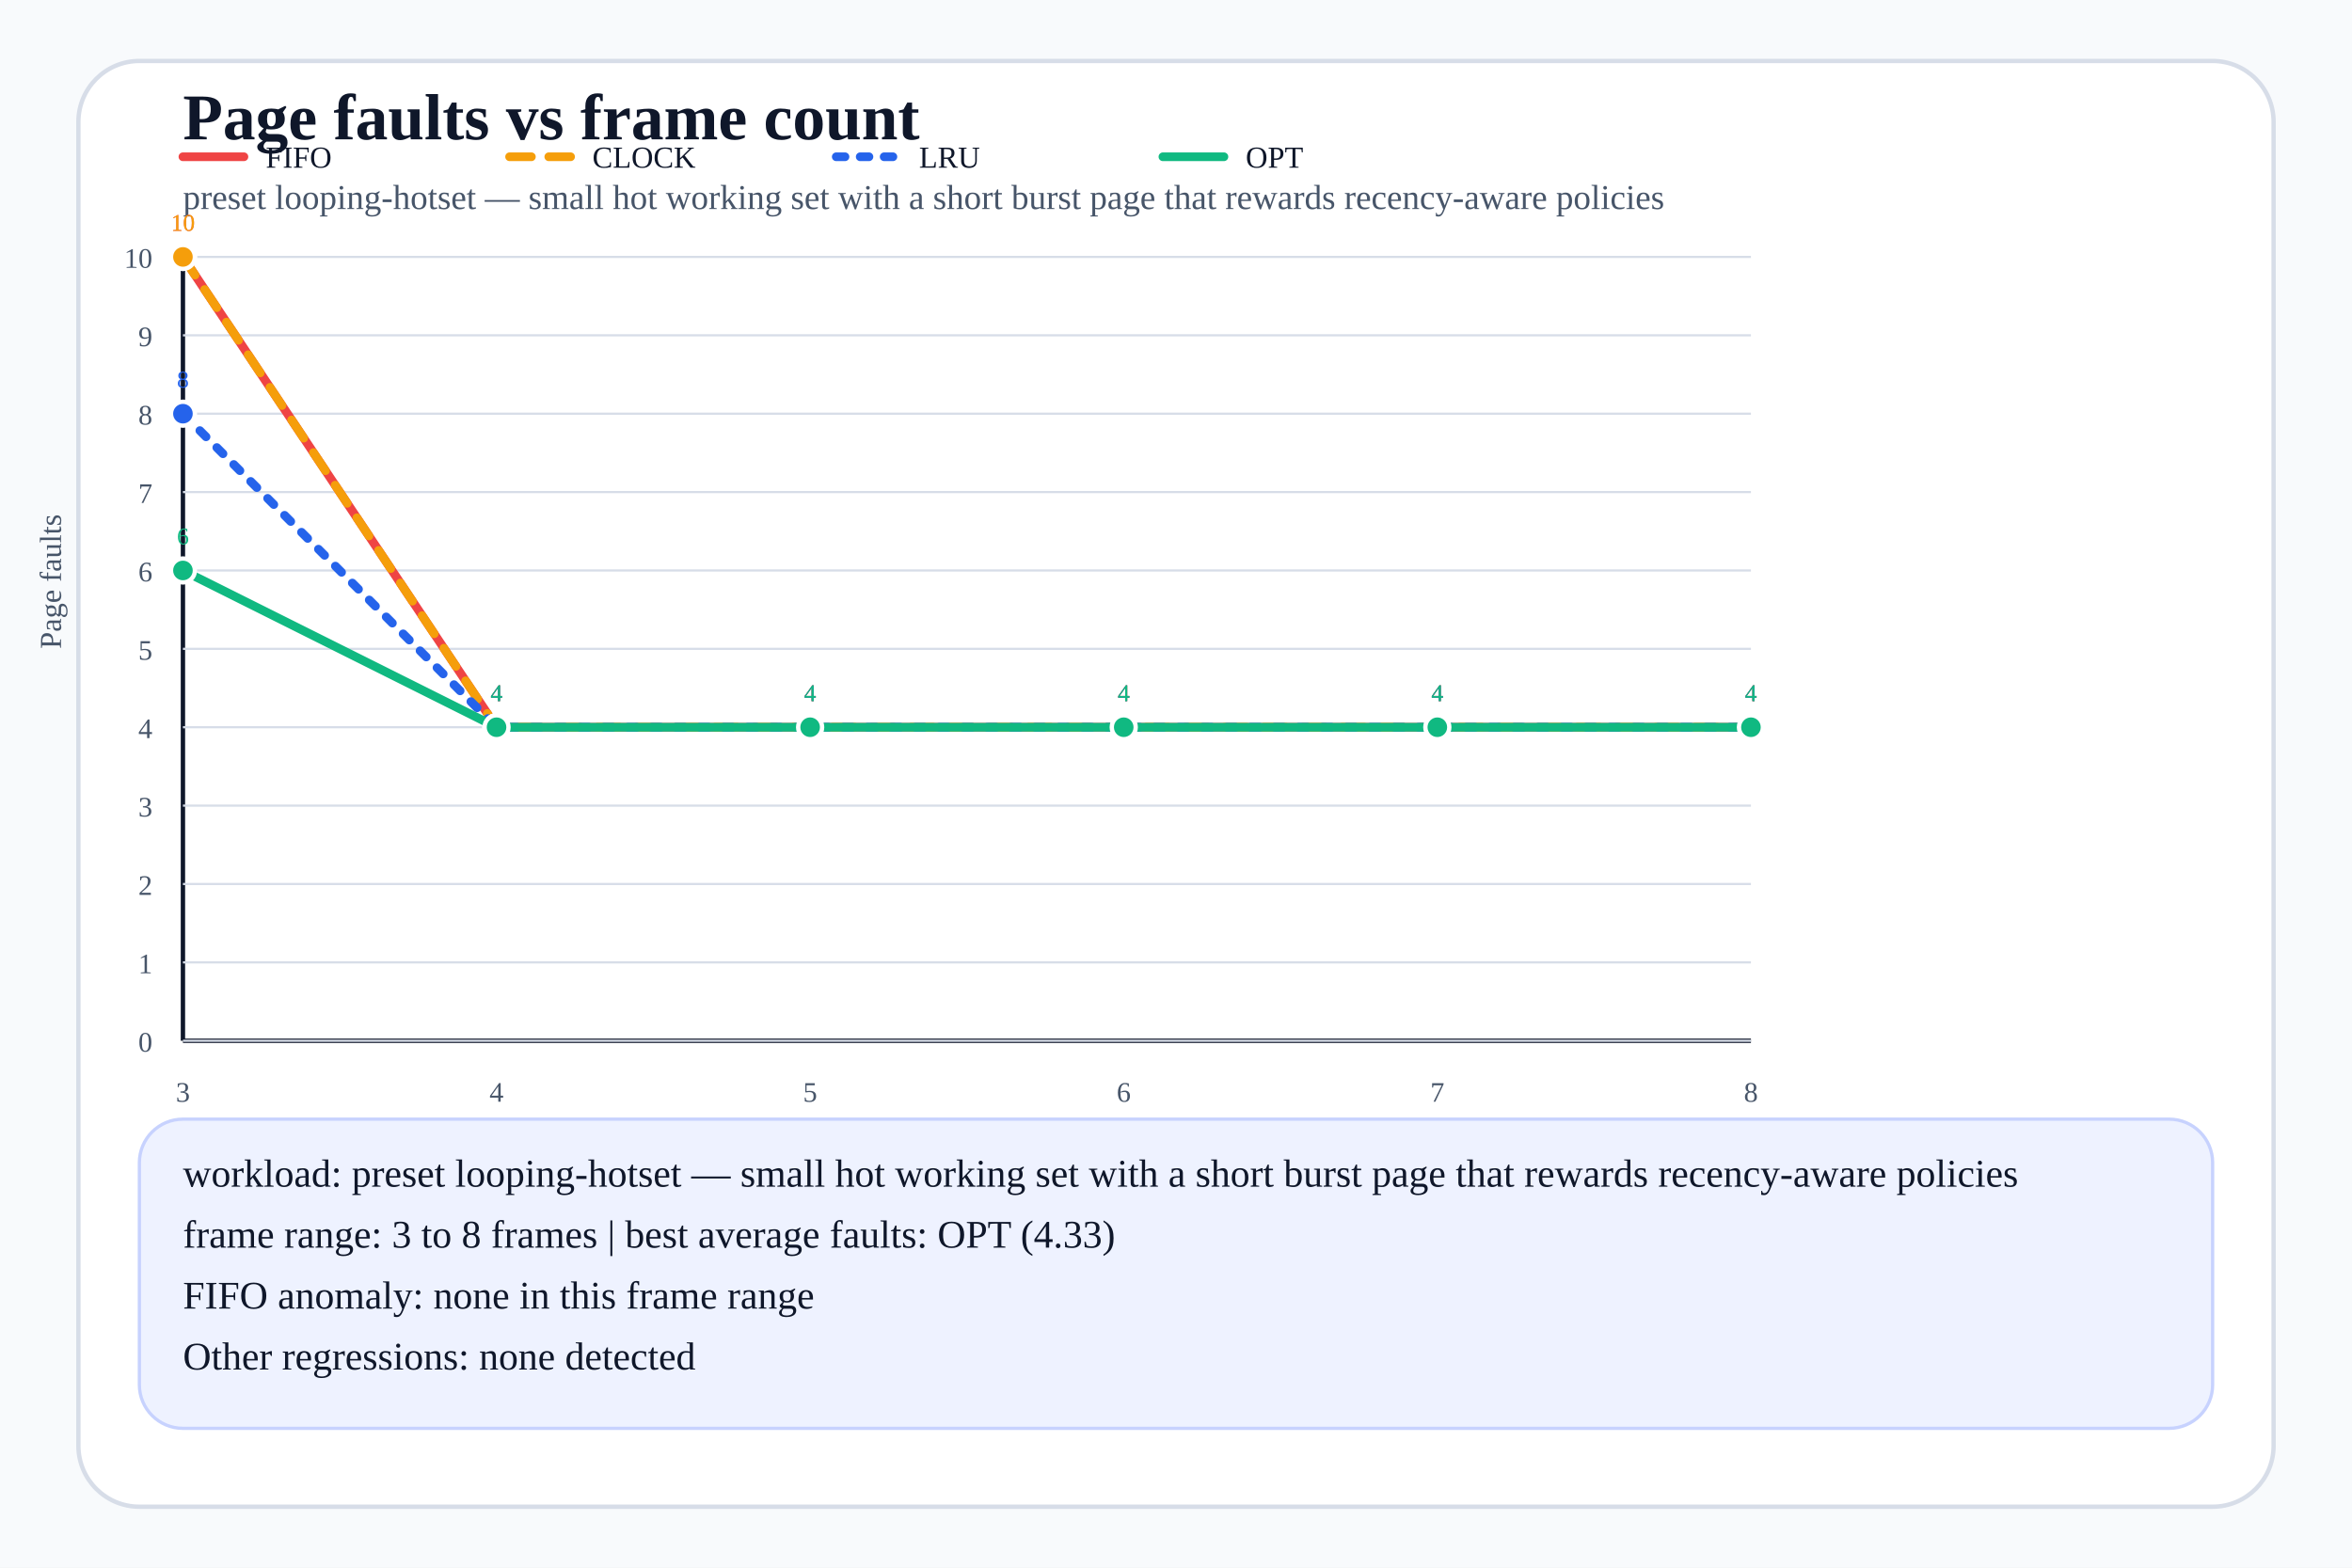
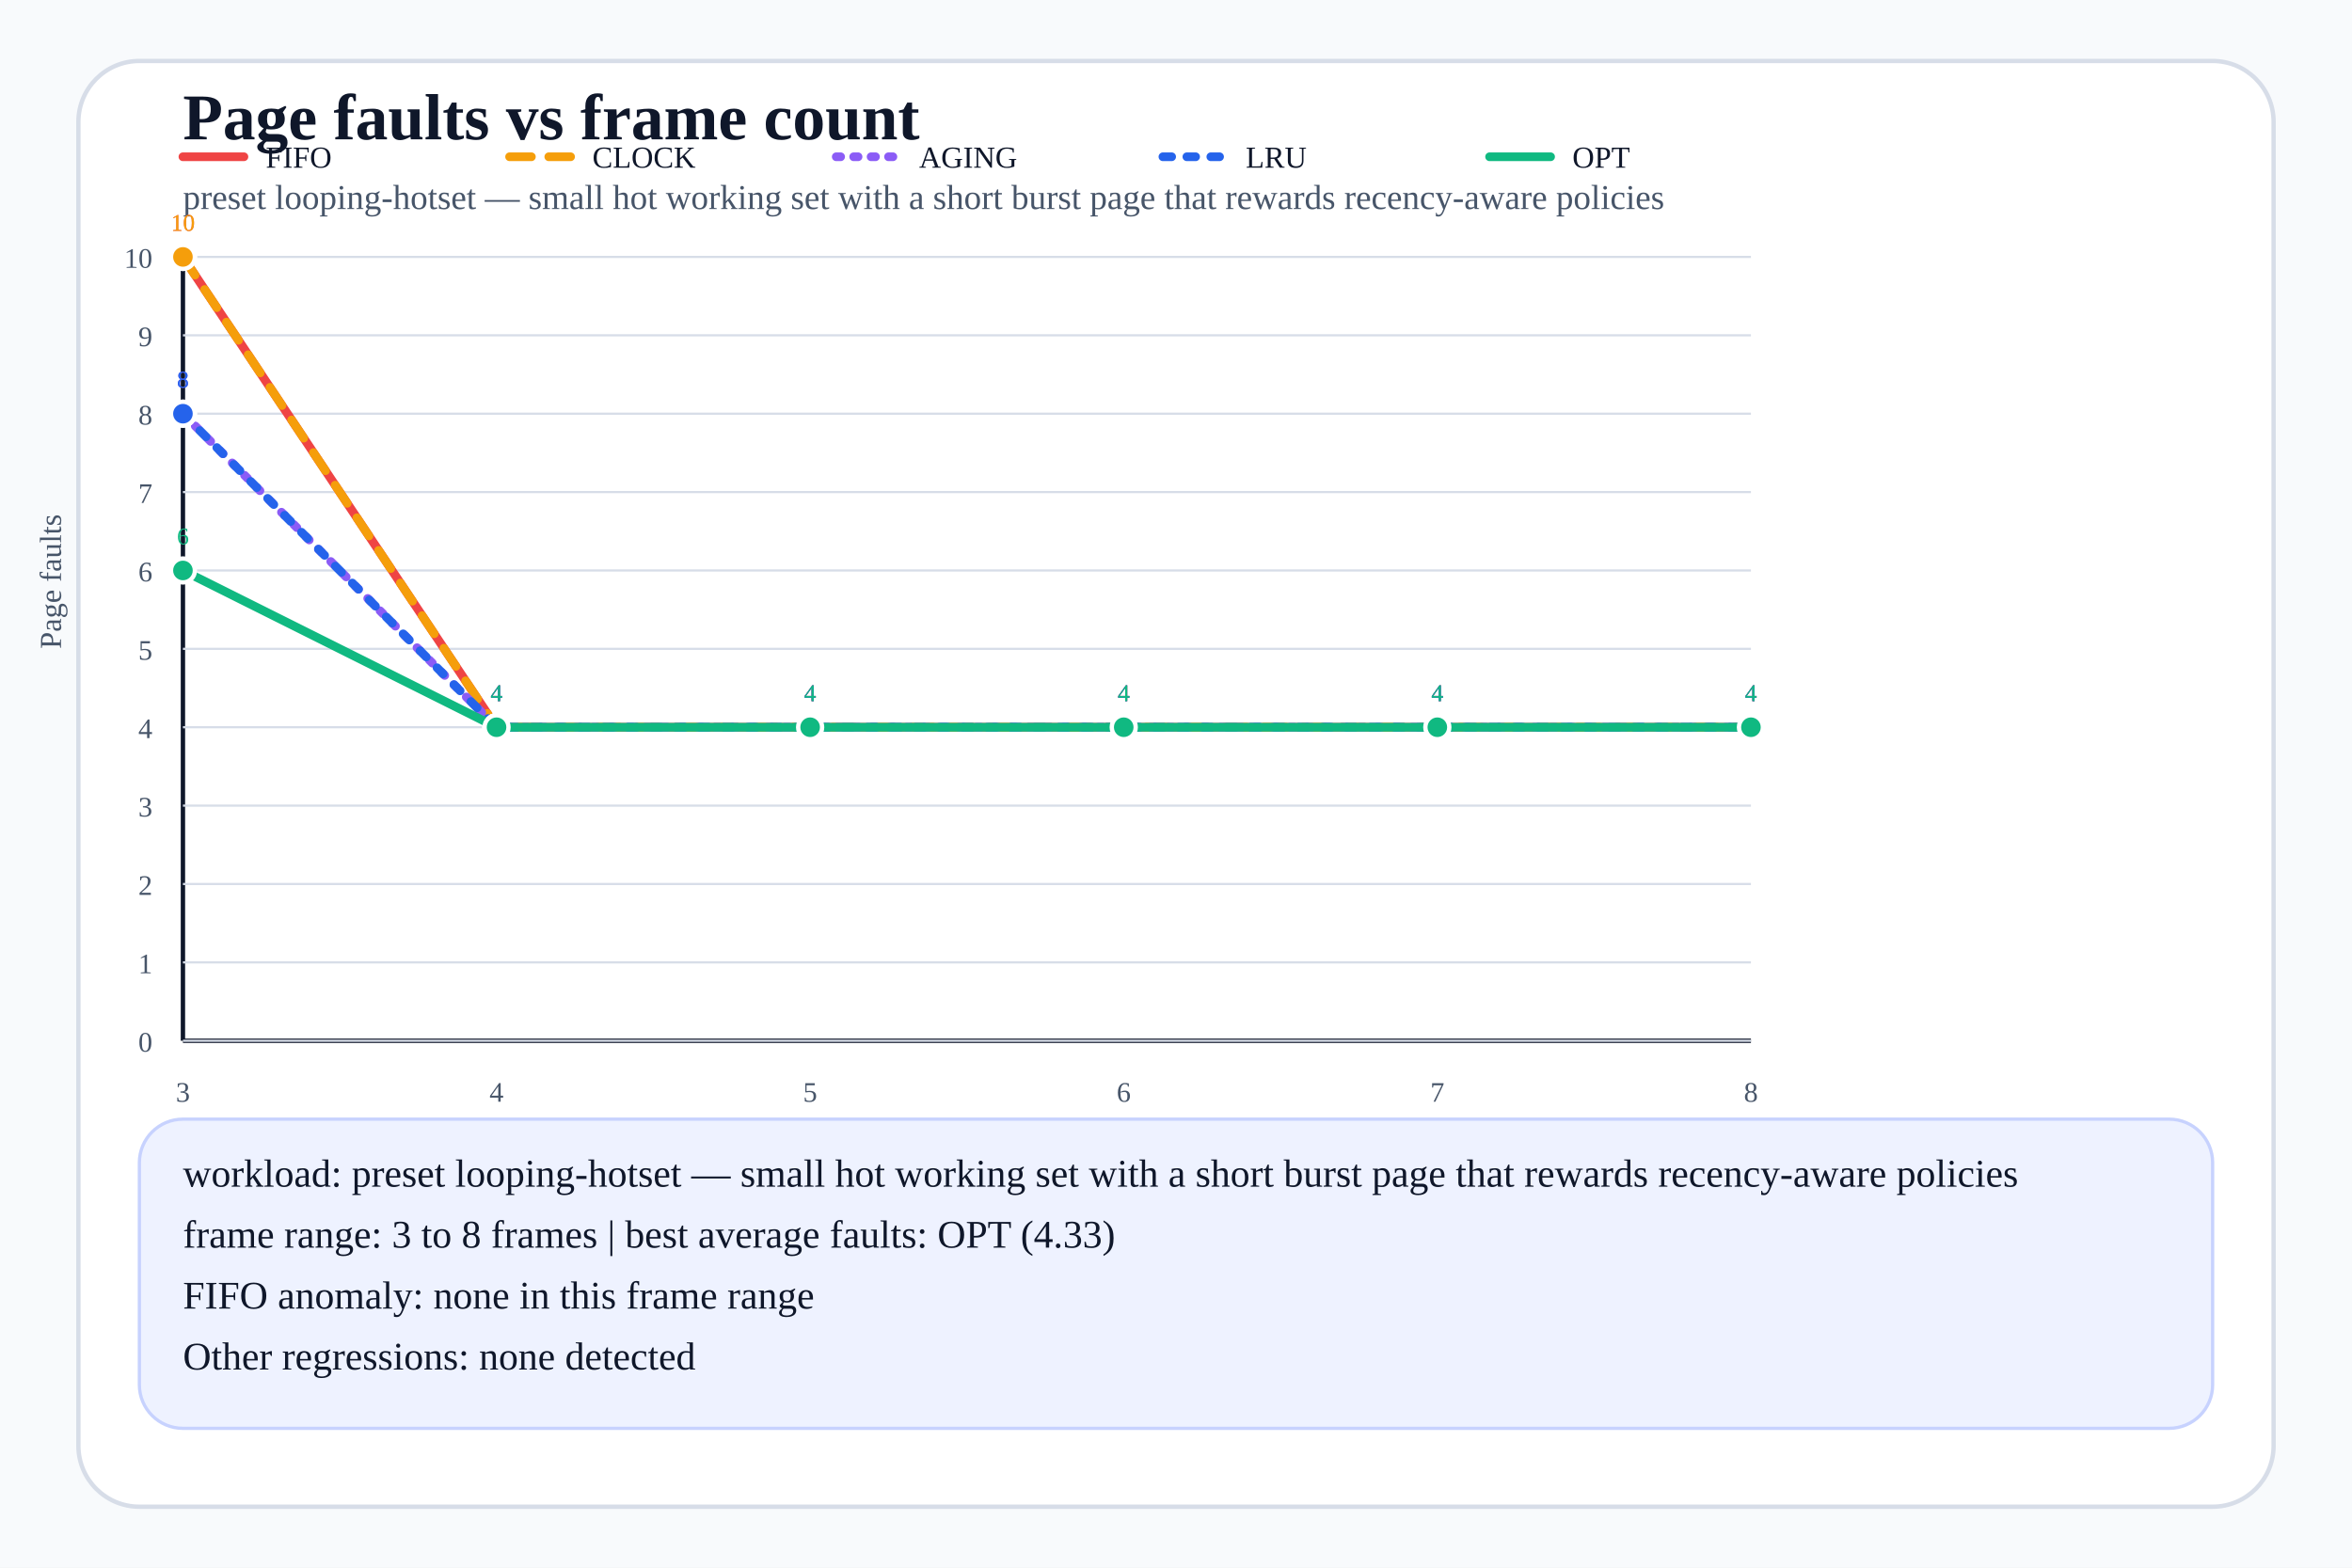
<svg xmlns="http://www.w3.org/2000/svg" width="1080" height="720" viewBox="0 0 1080 720" role="img" aria-labelledby="page-replacement-looping-hotset-title page-replacement-looping-hotset-desc">
  <rect width="100%" height="100%" fill="#f8fafc" />
  <rect x="36" y="28" width="1008" height="664" rx="28" fill="#ffffff" stroke="#d7dde8" stroke-width="2" />
  <text x="84" y="64" font-size="30" font-weight="700" fill="#0f172a">Page faults vs frame count</text>
  <text x="84" y="96" font-size="16" fill="#475569">preset looping-hotset — small hot working set with a short burst page that rewards recency-aware policies</text>
  <line x1="84" y1="72" x2="112" y2="72" stroke="#ef4444" stroke-width="4" stroke-linecap="round" />
  <text x="122" y="77" font-size="14" fill="#0f172a">FIFO</text>
  <line x1="234" y1="72" x2="262" y2="72" stroke="#f59e0b" stroke-width="4" stroke-linecap="round" stroke-dasharray="10 8" />
  <text x="272" y="77" font-size="14" fill="#0f172a">CLOCK</text>
-   <line x1="384" y1="72" x2="412" y2="72" stroke="#2563eb" stroke-width="4" stroke-linecap="round" stroke-dasharray="4 7" />
-   <text x="422" y="77" font-size="14" fill="#0f172a">LRU</text>
-   <line x1="534" y1="72" x2="562" y2="72" stroke="#10b981" stroke-width="4" stroke-linecap="round" />
-   <text x="572" y="77" font-size="14" fill="#0f172a">OPT</text>
+   <line x1="384" y1="72" x2="412" y2="72" stroke="#8b5cf6" stroke-width="4" stroke-linecap="round" stroke-dasharray="2 6" />
+   <text x="422" y="77" font-size="14" fill="#0f172a">AGING</text>
+   <line x1="534" y1="72" x2="562" y2="72" stroke="#2563eb" stroke-width="4" stroke-linecap="round" stroke-dasharray="4 7" />
+   <text x="572" y="77" font-size="14" fill="#0f172a">LRU</text>
+   <line x1="684" y1="72" x2="712" y2="72" stroke="#10b981" stroke-width="4" stroke-linecap="round" />
+   <text x="722" y="77" font-size="14" fill="#0f172a">OPT</text>
  <line x1="84" y1="118" x2="84" y2="478" stroke="#0f172a" stroke-width="2" />
  <line x1="84" y1="478" x2="804" y2="478" stroke="#0f172a" stroke-width="2" />
  <line x1="84" y1="478.00" x2="804" y2="478.00" stroke="#d7dde8" stroke-width="1" />
  <text x="70" y="483.00" font-size="13" text-anchor="end" fill="#475569">0</text>
  <line x1="84" y1="442.00" x2="804" y2="442.00" stroke="#d7dde8" stroke-width="1" />
  <text x="70" y="447.00" font-size="13" text-anchor="end" fill="#475569">1</text>
  <line x1="84" y1="406.00" x2="804" y2="406.00" stroke="#d7dde8" stroke-width="1" />
  <text x="70" y="411.00" font-size="13" text-anchor="end" fill="#475569">2</text>
  <line x1="84" y1="370.00" x2="804" y2="370.00" stroke="#d7dde8" stroke-width="1" />
  <text x="70" y="375.00" font-size="13" text-anchor="end" fill="#475569">3</text>
  <line x1="84" y1="334.00" x2="804" y2="334.00" stroke="#d7dde8" stroke-width="1" />
  <text x="70" y="339.00" font-size="13" text-anchor="end" fill="#475569">4</text>
  <line x1="84" y1="298.00" x2="804" y2="298.00" stroke="#d7dde8" stroke-width="1" />
  <text x="70" y="303.00" font-size="13" text-anchor="end" fill="#475569">5</text>
  <line x1="84" y1="262.00" x2="804" y2="262.00" stroke="#d7dde8" stroke-width="1" />
  <text x="70" y="267.00" font-size="13" text-anchor="end" fill="#475569">6</text>
  <line x1="84" y1="226.00" x2="804" y2="226.00" stroke="#d7dde8" stroke-width="1" />
  <text x="70" y="231.00" font-size="13" text-anchor="end" fill="#475569">7</text>
  <line x1="84" y1="190.00" x2="804" y2="190.00" stroke="#d7dde8" stroke-width="1" />
  <text x="70" y="195.00" font-size="13" text-anchor="end" fill="#475569">8</text>
  <line x1="84" y1="154.00" x2="804" y2="154.00" stroke="#d7dde8" stroke-width="1" />
  <text x="70" y="159.00" font-size="13" text-anchor="end" fill="#475569">9</text>
  <line x1="84" y1="118.00" x2="804" y2="118.00" stroke="#d7dde8" stroke-width="1" />
  <text x="70" y="123.00" font-size="13" text-anchor="end" fill="#475569">10</text>
  <text x="84.00" y="506" font-size="13" text-anchor="middle" fill="#475569">3</text>
  <text x="228.00" y="506" font-size="13" text-anchor="middle" fill="#475569">4</text>
  <text x="372.00" y="506" font-size="13" text-anchor="middle" fill="#475569">5</text>
  <text x="516.00" y="506" font-size="13" text-anchor="middle" fill="#475569">6</text>
  <text x="660.00" y="506" font-size="13" text-anchor="middle" fill="#475569">7</text>
  <text x="804.00" y="506" font-size="13" text-anchor="middle" fill="#475569">8</text>
  <text x="444.00" y="534" font-size="14" text-anchor="middle" fill="#475569">Frames</text>
  <text x="28" y="298.00" font-size="14" fill="#475569" transform="rotate(-90 28 298.00)">Page faults</text>
  <polyline fill="none" stroke="#ef4444" stroke-width="4" stroke-linecap="round" stroke-linejoin="round" points="84.00,118.00 228.00,334.00 372.00,334.00 516.00,334.00 660.00,334.00 804.00,334.00" />
  <circle cx="84.00" cy="118.00" r="5.5" fill="#ef4444" stroke="#ffffff" stroke-width="2" />
  <text x="84.00" y="106.00" font-size="11" text-anchor="middle" fill="#ef4444">10</text>
  <circle cx="228.00" cy="334.00" r="5.5" fill="#ef4444" stroke="#ffffff" stroke-width="2" />
  <text x="228.00" y="322.00" font-size="11" text-anchor="middle" fill="#ef4444">4</text>
  <circle cx="372.00" cy="334.00" r="5.5" fill="#ef4444" stroke="#ffffff" stroke-width="2" />
  <text x="372.00" y="322.00" font-size="11" text-anchor="middle" fill="#ef4444">4</text>
  <circle cx="516.00" cy="334.00" r="5.5" fill="#ef4444" stroke="#ffffff" stroke-width="2" />
  <text x="516.00" y="322.00" font-size="11" text-anchor="middle" fill="#ef4444">4</text>
  <circle cx="660.00" cy="334.00" r="5.5" fill="#ef4444" stroke="#ffffff" stroke-width="2" />
  <text x="660.00" y="322.00" font-size="11" text-anchor="middle" fill="#ef4444">4</text>
  <circle cx="804.00" cy="334.00" r="5.5" fill="#ef4444" stroke="#ffffff" stroke-width="2" />
  <text x="804.00" y="322.00" font-size="11" text-anchor="middle" fill="#ef4444">4</text>
  <polyline fill="none" stroke="#f59e0b" stroke-width="4" stroke-linecap="round" stroke-linejoin="round" points="84.00,118.00 228.00,334.00 372.00,334.00 516.00,334.00 660.00,334.00 804.00,334.00" stroke-dasharray="10 8" />
  <circle cx="84.00" cy="118.00" r="5.5" fill="#f59e0b" stroke="#ffffff" stroke-width="2" />
  <text x="84.00" y="106.00" font-size="11" text-anchor="middle" fill="#f59e0b">10</text>
  <circle cx="228.00" cy="334.00" r="5.5" fill="#f59e0b" stroke="#ffffff" stroke-width="2" />
  <text x="228.00" y="322.00" font-size="11" text-anchor="middle" fill="#f59e0b">4</text>
  <circle cx="372.00" cy="334.00" r="5.5" fill="#f59e0b" stroke="#ffffff" stroke-width="2" />
  <text x="372.00" y="322.00" font-size="11" text-anchor="middle" fill="#f59e0b">4</text>
  <circle cx="516.00" cy="334.00" r="5.5" fill="#f59e0b" stroke="#ffffff" stroke-width="2" />
  <text x="516.00" y="322.00" font-size="11" text-anchor="middle" fill="#f59e0b">4</text>
  <circle cx="660.00" cy="334.00" r="5.5" fill="#f59e0b" stroke="#ffffff" stroke-width="2" />
  <text x="660.00" y="322.00" font-size="11" text-anchor="middle" fill="#f59e0b">4</text>
  <circle cx="804.00" cy="334.00" r="5.5" fill="#f59e0b" stroke="#ffffff" stroke-width="2" />
  <text x="804.00" y="322.00" font-size="11" text-anchor="middle" fill="#f59e0b">4</text>
+   <polyline fill="none" stroke="#8b5cf6" stroke-width="4" stroke-linecap="round" stroke-linejoin="round" points="84.00,190.00 228.00,334.00 372.00,334.00 516.00,334.00 660.00,334.00 804.00,334.00" stroke-dasharray="2 6" />
+   <circle cx="84.00" cy="190.00" r="5.5" fill="#8b5cf6" stroke="#ffffff" stroke-width="2" />
+   <text x="84.00" y="178.00" font-size="11" text-anchor="middle" fill="#8b5cf6">8</text>
+   <circle cx="228.00" cy="334.00" r="5.5" fill="#8b5cf6" stroke="#ffffff" stroke-width="2" />
+   <text x="228.00" y="322.00" font-size="11" text-anchor="middle" fill="#8b5cf6">4</text>
+   <circle cx="372.00" cy="334.00" r="5.5" fill="#8b5cf6" stroke="#ffffff" stroke-width="2" />
+   <text x="372.00" y="322.00" font-size="11" text-anchor="middle" fill="#8b5cf6">4</text>
+   <circle cx="516.00" cy="334.00" r="5.5" fill="#8b5cf6" stroke="#ffffff" stroke-width="2" />
+   <text x="516.00" y="322.00" font-size="11" text-anchor="middle" fill="#8b5cf6">4</text>
+   <circle cx="660.00" cy="334.00" r="5.5" fill="#8b5cf6" stroke="#ffffff" stroke-width="2" />
+   <text x="660.00" y="322.00" font-size="11" text-anchor="middle" fill="#8b5cf6">4</text>
+   <circle cx="804.00" cy="334.00" r="5.5" fill="#8b5cf6" stroke="#ffffff" stroke-width="2" />
+   <text x="804.00" y="322.00" font-size="11" text-anchor="middle" fill="#8b5cf6">4</text>
  <polyline fill="none" stroke="#2563eb" stroke-width="4" stroke-linecap="round" stroke-linejoin="round" points="84.00,190.00 228.00,334.00 372.00,334.00 516.00,334.00 660.00,334.00 804.00,334.00" stroke-dasharray="4 7" />
  <circle cx="84.00" cy="190.00" r="5.5" fill="#2563eb" stroke="#ffffff" stroke-width="2" />
  <text x="84.00" y="178.00" font-size="11" text-anchor="middle" fill="#2563eb">8</text>
  <circle cx="228.00" cy="334.00" r="5.5" fill="#2563eb" stroke="#ffffff" stroke-width="2" />
  <text x="228.00" y="322.00" font-size="11" text-anchor="middle" fill="#2563eb">4</text>
  <circle cx="372.00" cy="334.00" r="5.5" fill="#2563eb" stroke="#ffffff" stroke-width="2" />
  <text x="372.00" y="322.00" font-size="11" text-anchor="middle" fill="#2563eb">4</text>
  <circle cx="516.00" cy="334.00" r="5.5" fill="#2563eb" stroke="#ffffff" stroke-width="2" />
  <text x="516.00" y="322.00" font-size="11" text-anchor="middle" fill="#2563eb">4</text>
  <circle cx="660.00" cy="334.00" r="5.5" fill="#2563eb" stroke="#ffffff" stroke-width="2" />
  <text x="660.00" y="322.00" font-size="11" text-anchor="middle" fill="#2563eb">4</text>
  <circle cx="804.00" cy="334.00" r="5.5" fill="#2563eb" stroke="#ffffff" stroke-width="2" />
  <text x="804.00" y="322.00" font-size="11" text-anchor="middle" fill="#2563eb">4</text>
  <polyline fill="none" stroke="#10b981" stroke-width="4" stroke-linecap="round" stroke-linejoin="round" points="84.00,262.00 228.00,334.00 372.00,334.00 516.00,334.00 660.00,334.00 804.00,334.00" />
  <circle cx="84.00" cy="262.00" r="5.5" fill="#10b981" stroke="#ffffff" stroke-width="2" />
  <text x="84.00" y="250.00" font-size="11" text-anchor="middle" fill="#10b981">6</text>
  <circle cx="228.00" cy="334.00" r="5.5" fill="#10b981" stroke="#ffffff" stroke-width="2" />
  <text x="228.00" y="322.00" font-size="11" text-anchor="middle" fill="#10b981">4</text>
  <circle cx="372.00" cy="334.00" r="5.5" fill="#10b981" stroke="#ffffff" stroke-width="2" />
  <text x="372.00" y="322.00" font-size="11" text-anchor="middle" fill="#10b981">4</text>
  <circle cx="516.00" cy="334.00" r="5.5" fill="#10b981" stroke="#ffffff" stroke-width="2" />
  <text x="516.00" y="322.00" font-size="11" text-anchor="middle" fill="#10b981">4</text>
  <circle cx="660.00" cy="334.00" r="5.5" fill="#10b981" stroke="#ffffff" stroke-width="2" />
  <text x="660.00" y="322.00" font-size="11" text-anchor="middle" fill="#10b981">4</text>
  <circle cx="804.00" cy="334.00" r="5.5" fill="#10b981" stroke="#ffffff" stroke-width="2" />
  <text x="804.00" y="322.00" font-size="11" text-anchor="middle" fill="#10b981">4</text>
  <rect x="64" y="514" width="952" height="142" rx="20" fill="#eef2ff" stroke="#c7d2fe" stroke-width="1.5" />
  <text x="84" y="545" font-size="18" fill="#0f172a">workload: preset looping-hotset — small hot working set with a short burst page that rewards recency-aware policies</text>
  <text x="84" y="573" font-size="18" fill="#0f172a">frame range: 3 to 8 frames | best average faults: OPT (4.33)</text>
  <text x="84" y="601" font-size="18" fill="#0f172a">FIFO anomaly: none in this frame range</text>
  <text x="84" y="629" font-size="18" fill="#0f172a">Other regressions: none detected</text>
</svg>
